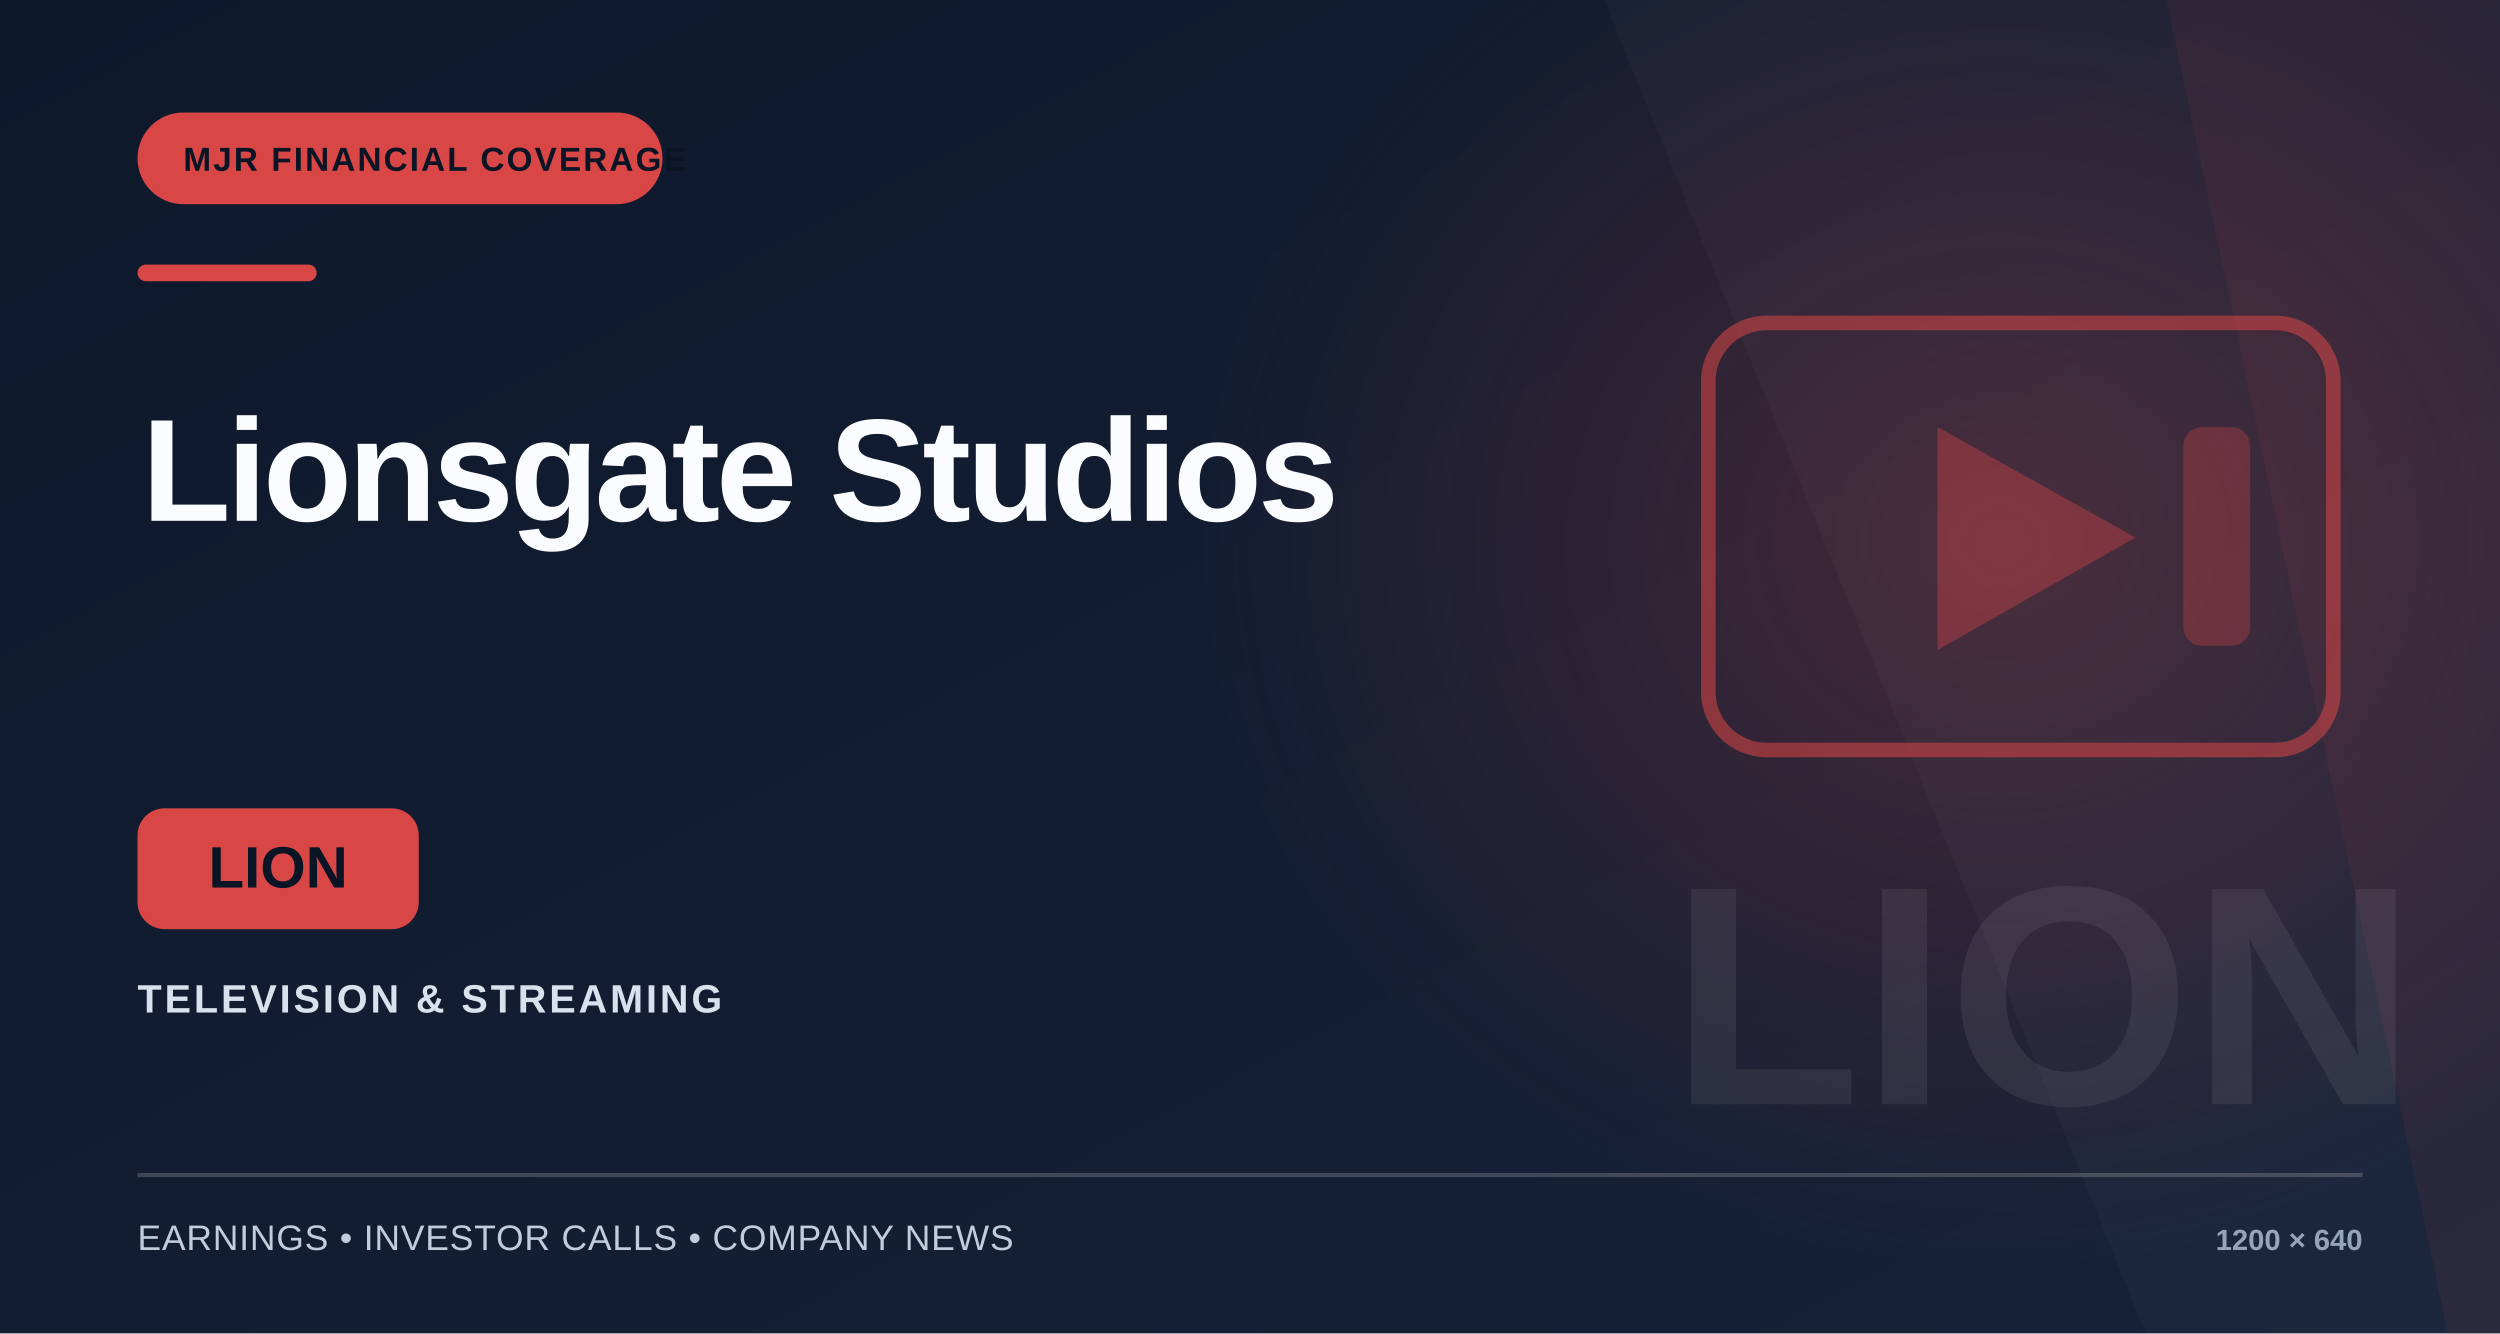
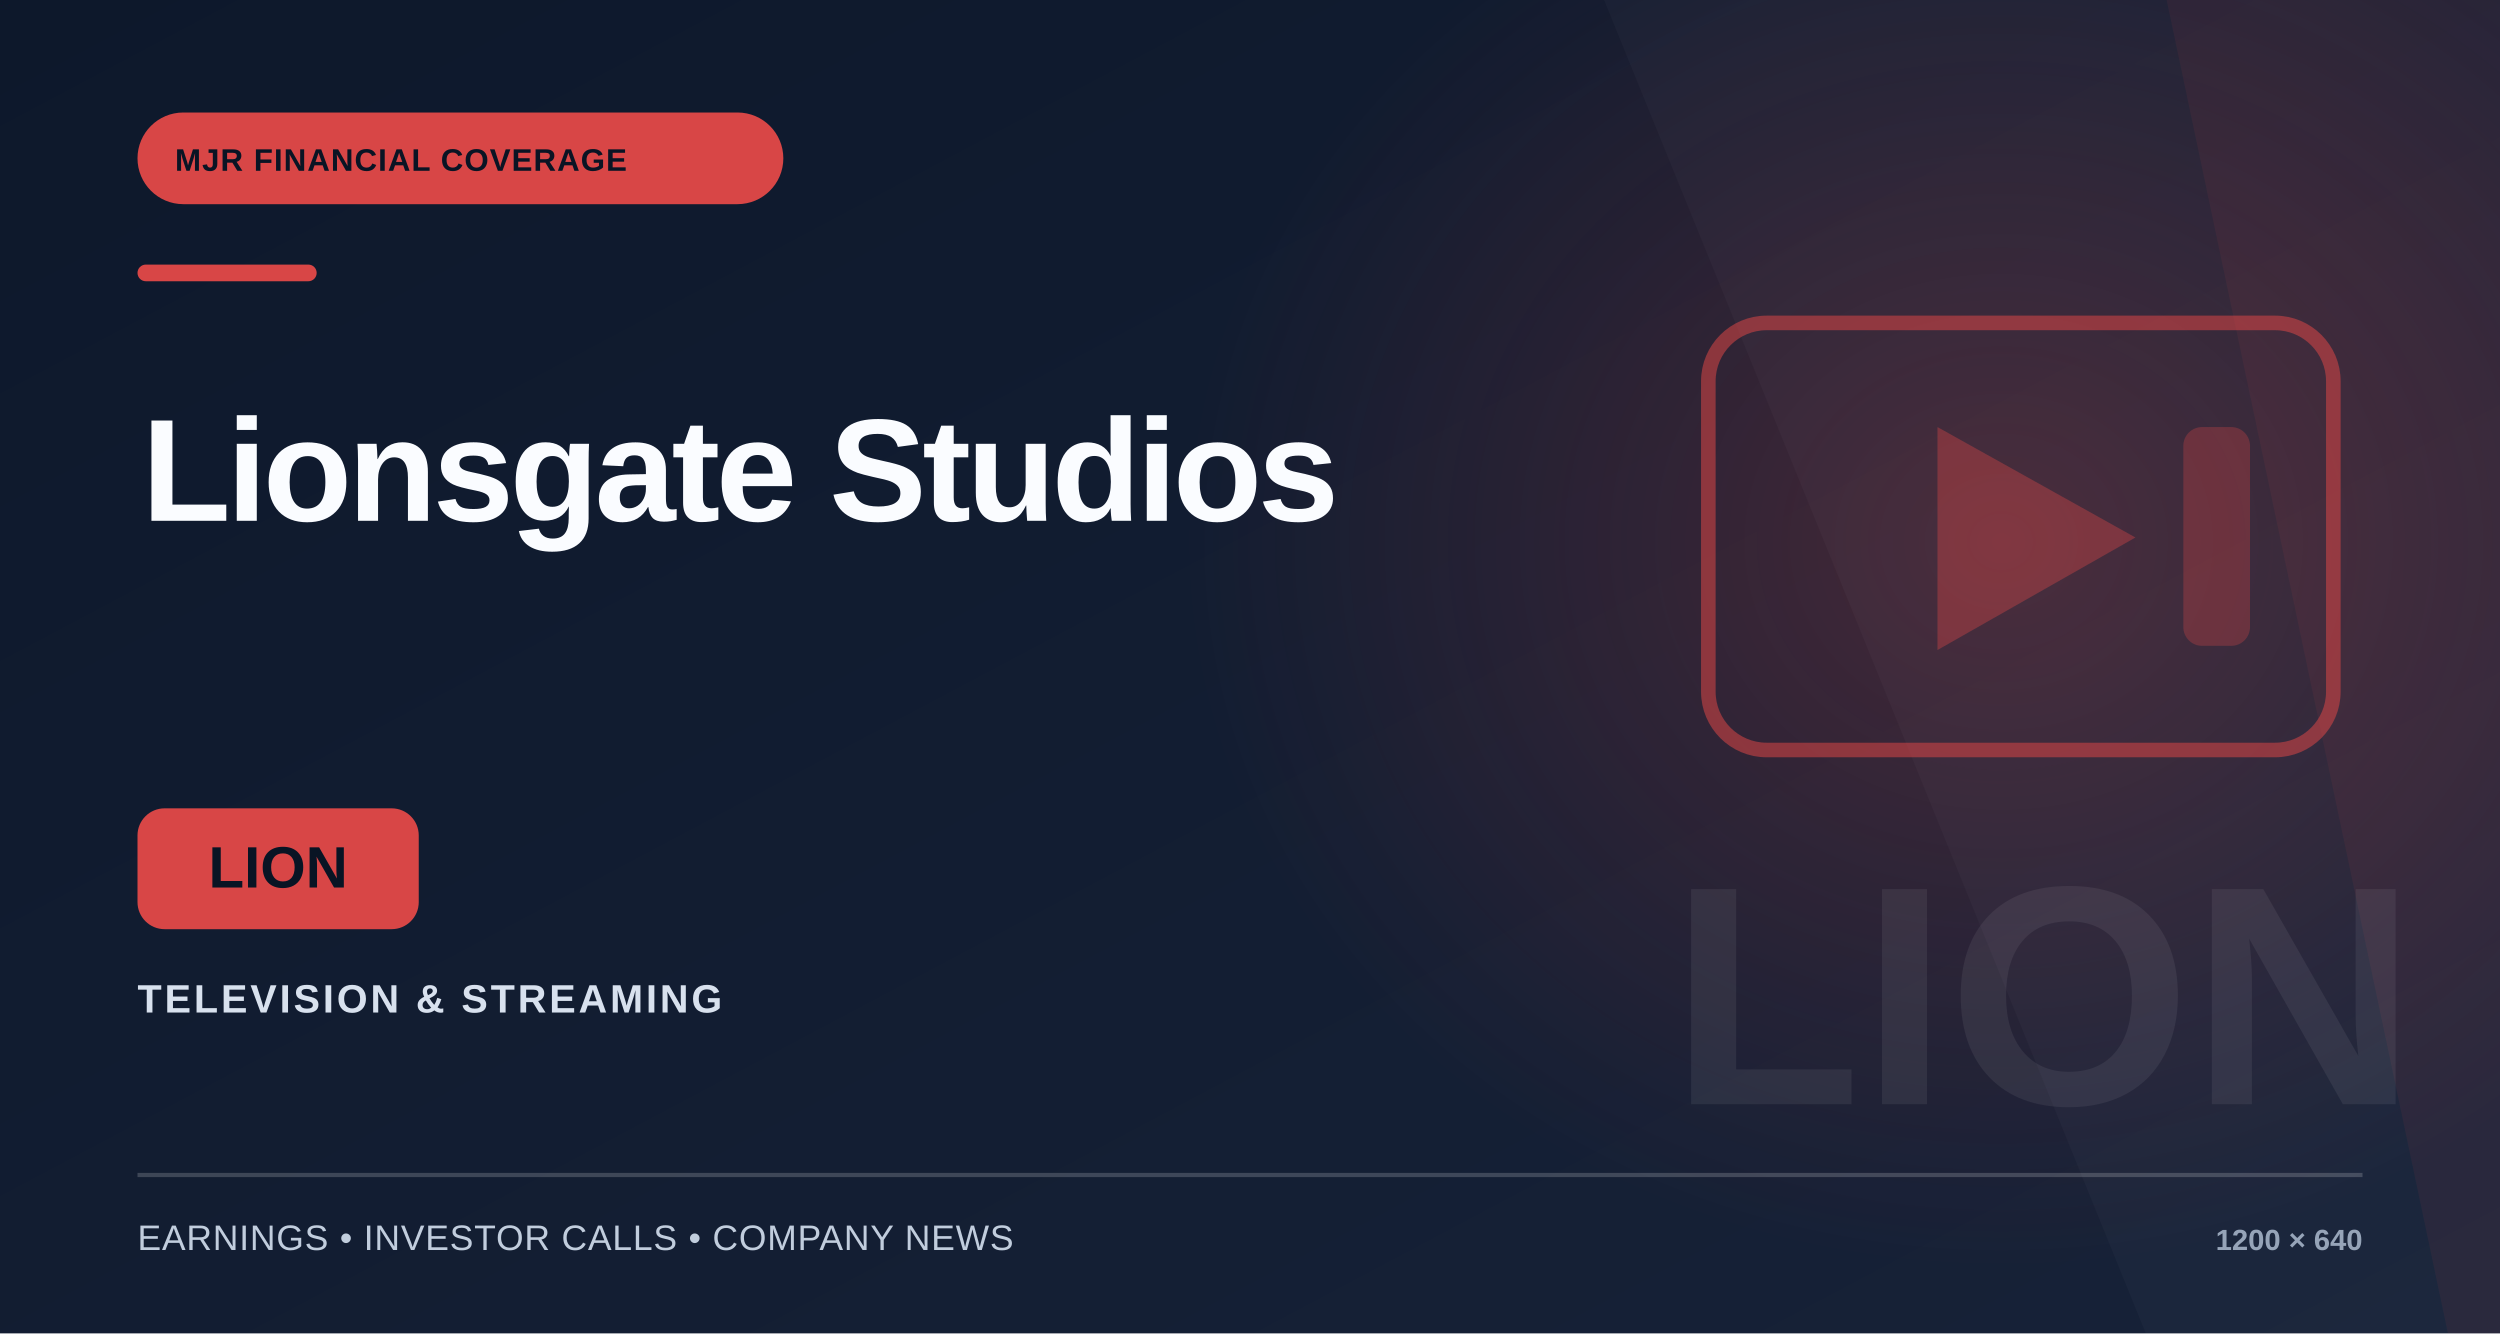
<svg xmlns="http://www.w3.org/2000/svg" width="1200" height="640" viewBox="0 0 1200 640" role="img" aria-labelledby="title desc">
  <defs>
    <linearGradient id="bg" x1="0" x2="1" y1="0" y2="1">
      <stop offset="0" stop-color="#0d182b" />
      <stop offset="1" stop-color="#172238" />
    </linearGradient>
    <radialGradient id="glow">
      <stop offset="0" stop-color="#D84646" stop-opacity=".26" />
      <stop offset="1" stop-color="#D84646" stop-opacity="0" />
    </radialGradient>
    <style>.title{font-family:Arial,Helvetica,sans-serif;font-weight:700;letter-spacing:-2px;fill:#fafcff}.label{font-family:Arial,Helvetica,sans-serif;font-weight:700}</style>
  </defs>
  <rect width="1200" height="640" fill="url(#bg)" />
  <ellipse cx="960" cy="260" rx="390" ry="350" fill="url(#glow)" />
  <path d="M770 0h430v640h-170z" fill="#fff" opacity=".025" />
  <path d="M1040 0h160v640h-25z" fill="#D84646" opacity=".075" />
  <g stroke="#D84646" stroke-width="7" fill="none" opacity=".55">
    <rect x="820" y="155" width="300" height="205" rx="28" />
    <path d="M930 205l95 53-95 54z" fill="#D84646" stroke="none" opacity=".7" />
    <rect x="1048" y="205" width="32" height="105" rx="9" fill="#D84646" stroke="none" opacity=".55" />
  </g>
  <text x="1160" y="530" text-anchor="end" class="label" font-size="150px" fill="#fff" opacity=".07">LION</text>
-   <rect x="66" y="54" width="252" height="44" rx="22" fill="#D84646" />
-   <text x="88" y="82" class="label" font-size="16px" letter-spacing="1" fill="#0a1424">MJR FINANCIAL COVERAGE</text>
+   <rect x="66" y="54" width="310" height="44" rx="22" fill="#D84646" />
+   <text x="84" y="82" class="label" font-size="15px" letter-spacing=".5" fill="#0a1424">MJR FINANCIAL COVERAGE</text>
  <rect x="66" y="127" width="86" height="8" rx="4" fill="#D84646" />
  <text x="68" y="250" class="title" font-size="70px">Lionsgate Studios</text>
  <rect x="66" y="388" width="135" height="58" rx="13" fill="#D84646" />
  <text x="133.5" y="426" text-anchor="middle" class="label" font-size="28px" fill="#091424">LION</text>
  <text x="66" y="486" class="label" font-size="19px" letter-spacing="1.4" fill="#d8e1ee">TELEVISION &amp; STREAMING</text>
  <path d="M66 564H1134" stroke="#fff" stroke-opacity=".18" stroke-width="2" />
  <text x="66" y="600" font-family="Arial,Helvetica,sans-serif" font-size="17px" letter-spacing=".4" fill="#c1cddd">EARNINGS  •  INVESTOR CALLS  •  COMPANY NEWS</text>
  <text x="1134" y="600" text-anchor="end" class="label" font-size="14px" fill="#96a4b8">1200 × 640</text>
</svg>
